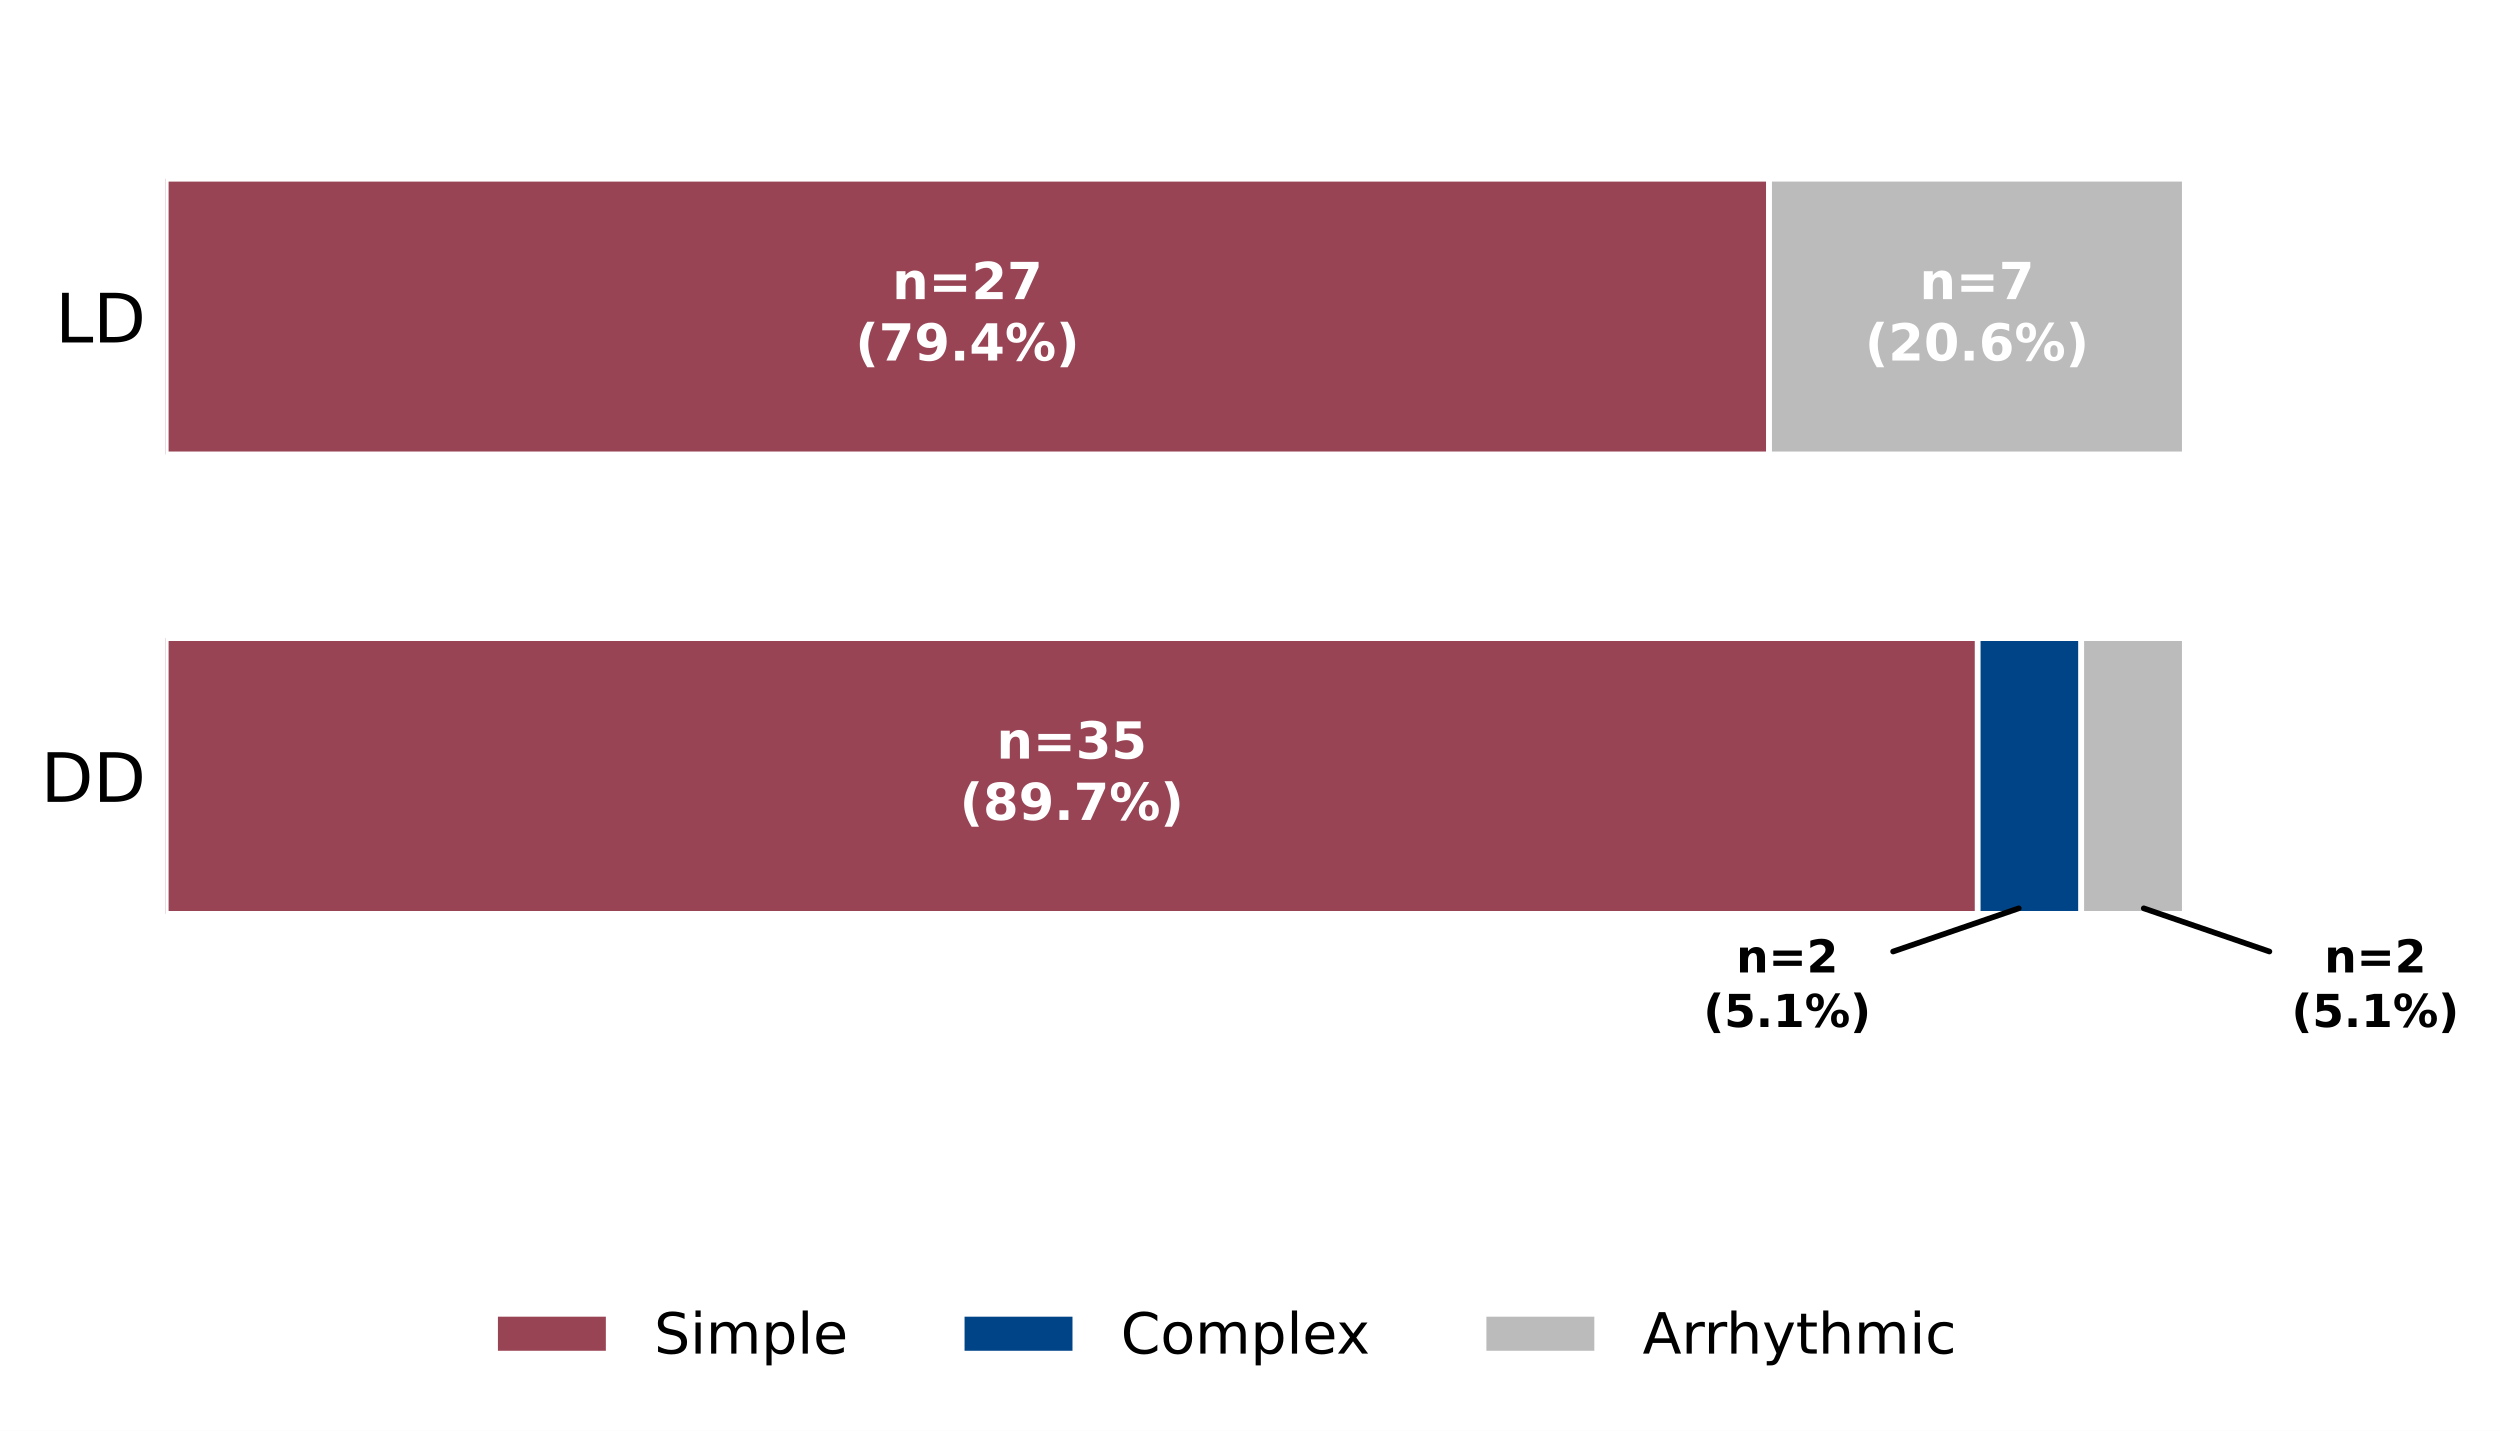
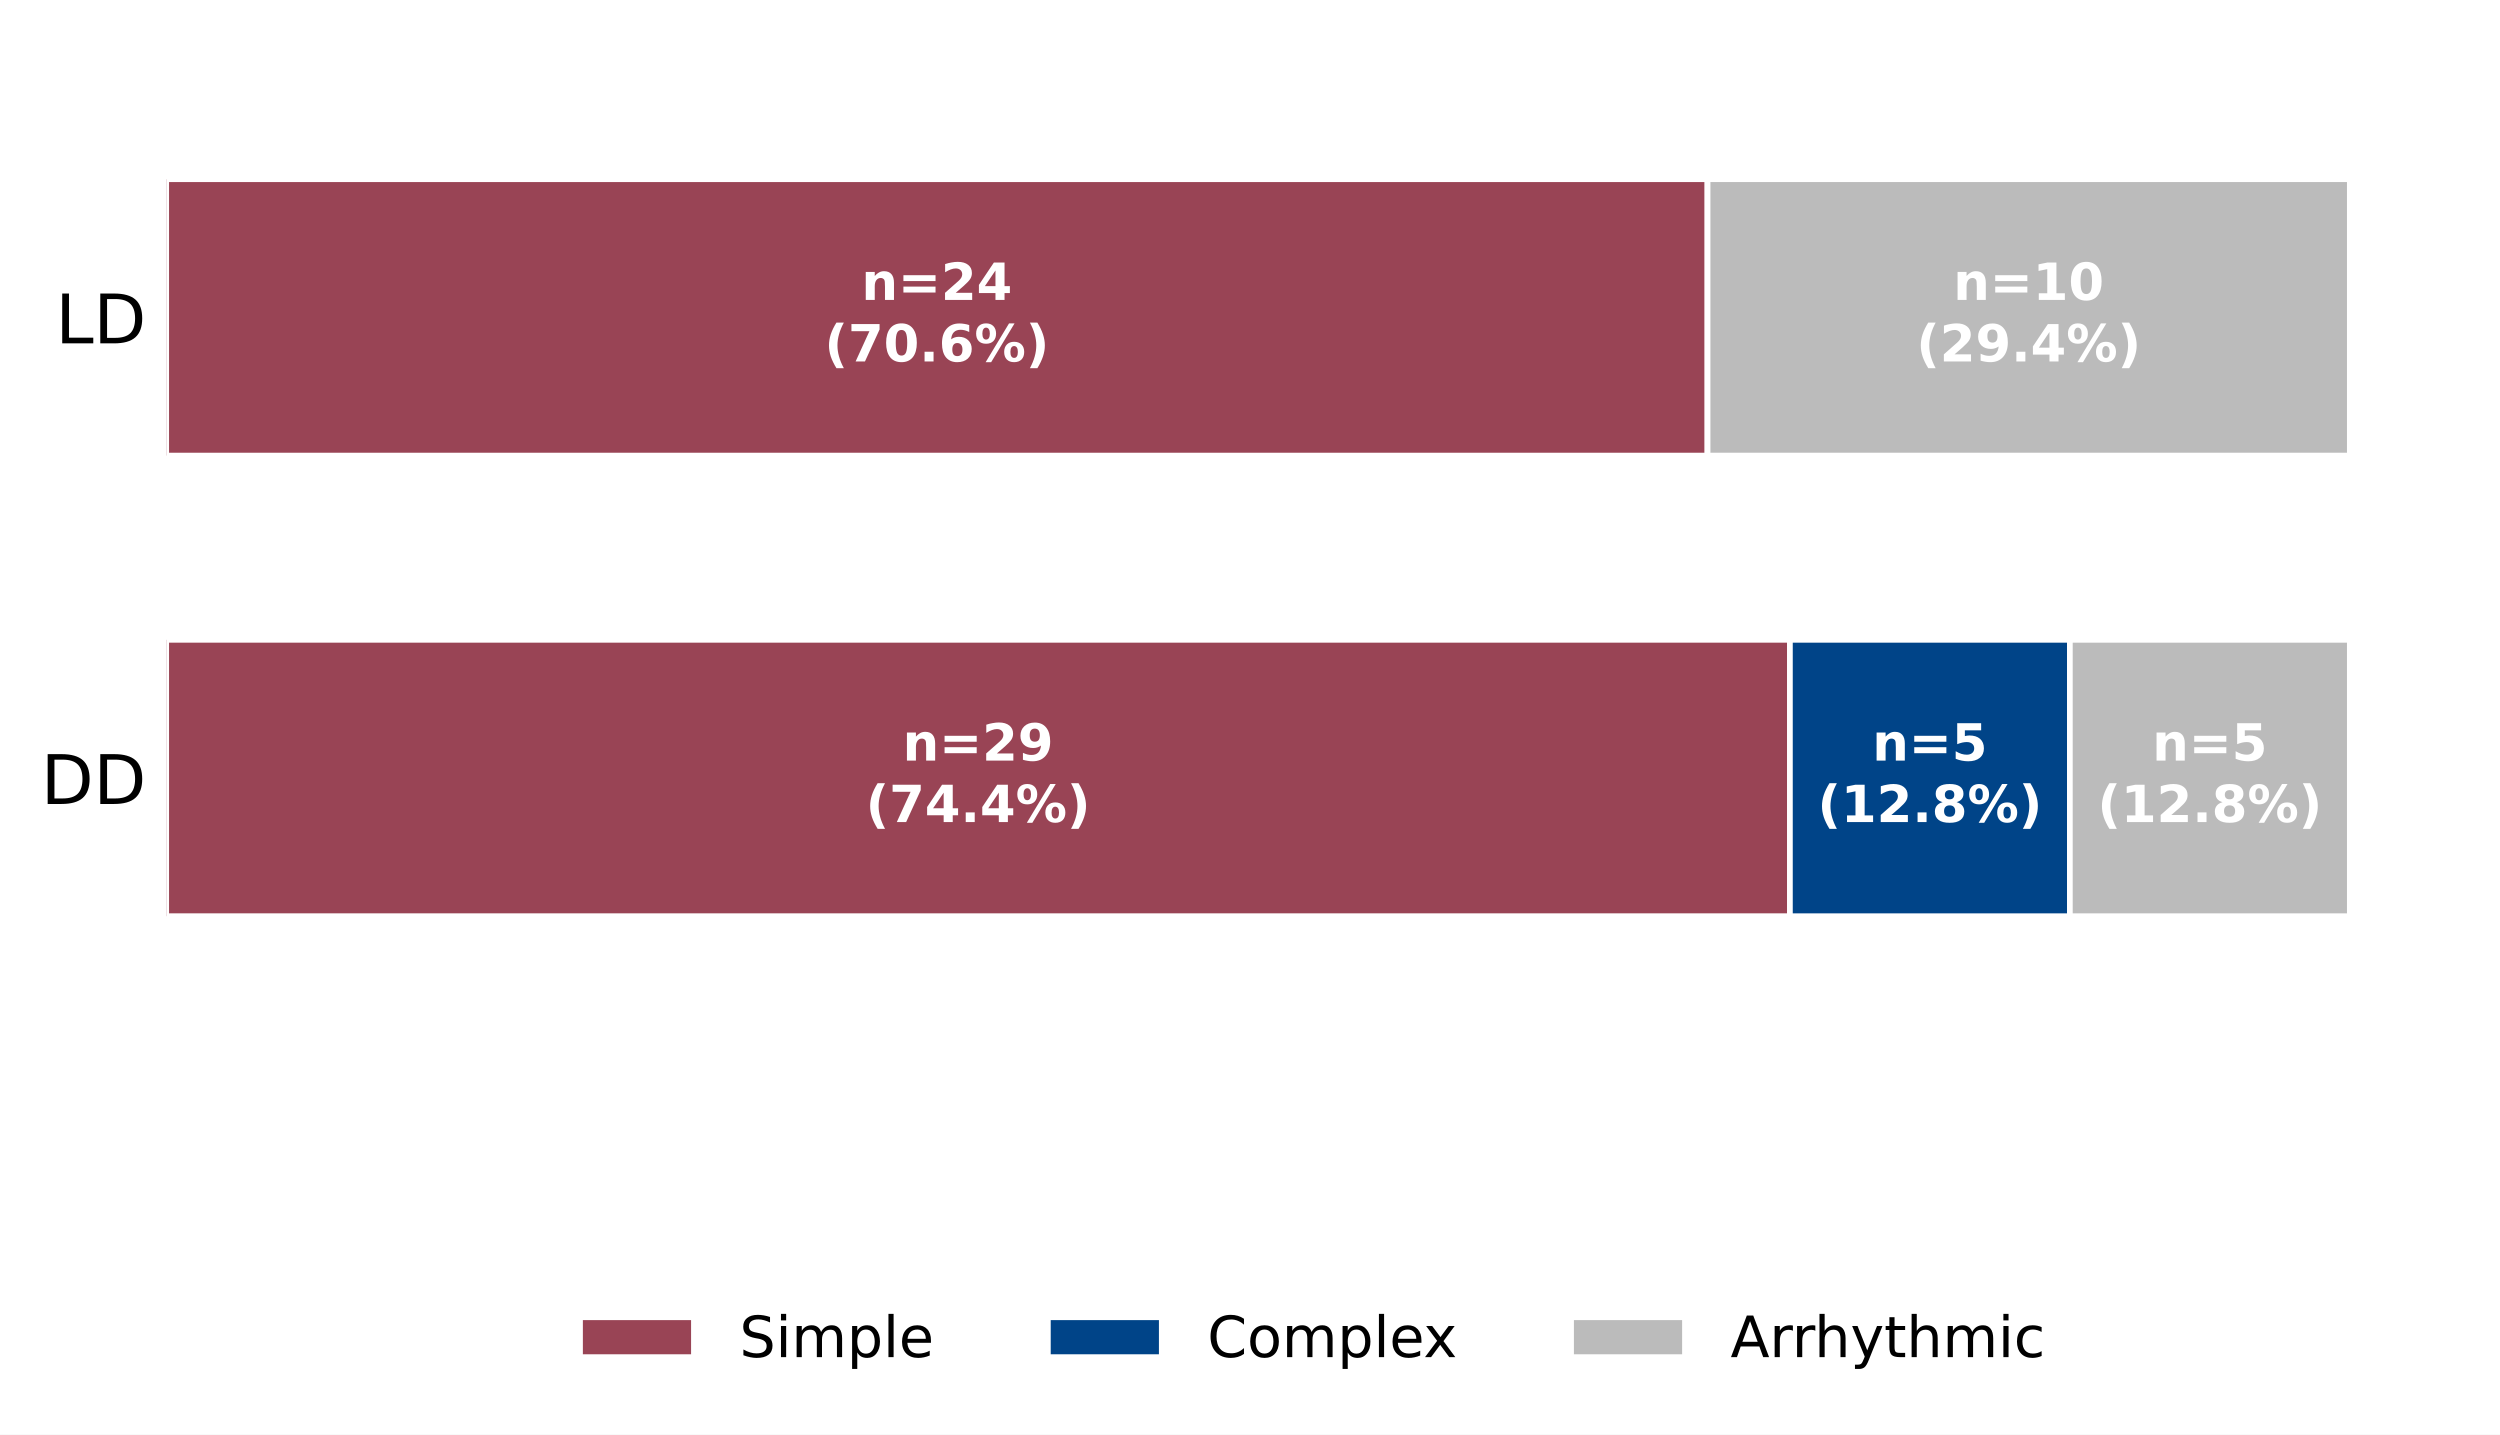
- <svg xmlns="http://www.w3.org/2000/svg" width="440.101pt" height="251.892pt" viewBox="0 0 440.101 251.892" version="1.1">
+ <svg xmlns="http://www.w3.org/2000/svg" width="438.96pt" height="251.892pt" viewBox="0 0 438.96 251.892" version="1.1">
  <defs>
    <style type="text/css">*{stroke-linejoin: round; stroke-linecap: butt}</style>
  </defs>
  <g id="figure_1">
    <g id="patch_1">
-       <path d="M 0 251.892  L 440.101 251.892  L 440.101 0  L 0 0  z " style="fill: #ffffff" />
+       <path d="M 0 251.892  L 438.96 251.892  L 438.96 0  L 0 0  z " style="fill: #ffffff" />
    </g>
    <g id="axes_1">
      <g id="patch_2">
-         <path d="M 29.18 217.486  L 402.384 217.486  L 402.384 7.2  L 29.18 7.2  z " style="fill: #ffffff" />
+         <path d="M 29.18 217.486  L 431.76 217.486  L 431.76 7.2  L 29.18 7.2  z " style="fill: #ffffff" />
      </g>
      <g id="patch_3">
-         <path d="M 29.18 31.464  L 311.435 31.464  L 311.435 79.991  L 29.18 79.991  z " clip-path="url(#p02d9f292a2)" style="fill: #994455; stroke: #ffffff; stroke-linejoin: miter" />
+         <path d="M 29.18 31.464  L 299.822 31.464  L 299.822 79.991  L 29.18 79.991  z " clip-path="url(#pd373c55621)" style="fill: #994455; stroke: #ffffff; stroke-linejoin: miter" />
      </g>
      <g id="patch_4">
-         <path d="M 29.18 112.343  L 348.158 112.343  L 348.158 160.871  L 29.18 160.871  z " clip-path="url(#p02d9f292a2)" style="fill: #994455; stroke: #ffffff; stroke-linejoin: miter" />
+         <path d="M 29.18 112.343  L 314.279 112.343  L 314.279 160.871  L 29.18 160.871  z " clip-path="url(#pd373c55621)" style="fill: #994455; stroke: #ffffff; stroke-linejoin: miter" />
      </g>
      <g id="patch_5">
-         <path d="M 311.435 31.464  L 311.435 31.464  L 311.435 79.991  L 311.435 79.991  z " clip-path="url(#p02d9f292a2)" style="fill: #004488; stroke: #ffffff; stroke-linejoin: miter" />
+         <path d="M 299.822 31.464  L 299.822 31.464  L 299.822 79.991  L 299.822 79.991  z " clip-path="url(#pd373c55621)" style="fill: #004488; stroke: #ffffff; stroke-linejoin: miter" />
      </g>
      <g id="patch_6">
-         <path d="M 348.158 112.343  L 366.385 112.343  L 366.385 160.871  L 348.158 160.871  z " clip-path="url(#p02d9f292a2)" style="fill: #004488; stroke: #ffffff; stroke-linejoin: miter" />
+         <path d="M 314.279 112.343  L 363.434 112.343  L 363.434 160.871  L 314.279 160.871  z " clip-path="url(#pd373c55621)" style="fill: #004488; stroke: #ffffff; stroke-linejoin: miter" />
      </g>
      <g id="patch_7">
-         <path d="M 311.435 31.464  L 384.613 31.464  L 384.613 79.991  L 311.435 79.991  z " clip-path="url(#p02d9f292a2)" style="fill: #bbbbbb; stroke: #ffffff; stroke-linejoin: miter" />
+         <path d="M 299.822 31.464  L 412.59 31.464  L 412.59 79.991  L 299.822 79.991  z " clip-path="url(#pd373c55621)" style="fill: #bbbbbb; stroke: #ffffff; stroke-linejoin: miter" />
      </g>
      <g id="patch_8">
-         <path d="M 366.385 112.343  L 384.613 112.343  L 384.613 160.871  L 366.385 160.871  z " clip-path="url(#p02d9f292a2)" style="fill: #bbbbbb; stroke: #ffffff; stroke-linejoin: miter" />
+         <path d="M 363.434 112.343  L 412.59 112.343  L 412.59 160.871  L 363.434 160.871  z " clip-path="url(#pd373c55621)" style="fill: #bbbbbb; stroke: #ffffff; stroke-linejoin: miter" />
      </g>
      <g id="matplotlib.axis_1" />
      <g id="matplotlib.axis_2">
        <g id="ytick_1">
          <g id="line2d_1" />
          <g id="text_1">
            <text style="font-size: 12px; font-family: 'DejaVu Sans', 'Bitstream Vera Sans', 'Computer Modern Sans Serif', 'Lucida Grande', 'Verdana', 'Geneva', 'Lucid', 'Arial', 'Helvetica', 'Avant Garde', sans-serif; text-anchor: end" x="25.68" y="60.286" transform="rotate(-0 25.68 60.28613)">LD</text>
          </g>
        </g>
        <g id="ytick_2">
          <g id="line2d_2" />
          <g id="text_2">
            <text style="font-size: 12px; font-family: 'DejaVu Sans', 'Bitstream Vera Sans', 'Computer Modern Sans Serif', 'Lucida Grande', 'Verdana', 'Geneva', 'Lucid', 'Arial', 'Helvetica', 'Avant Garde', sans-serif; text-anchor: end" x="25.68" y="141.165" transform="rotate(-0 25.68 141.1653)">DD</text>
          </g>
        </g>
      </g>
      <g id="text_3">
-         <text style="font-weight: 700; font-size: 9px; font-family: 'DejaVu Sans', 'Bitstream Vera Sans', 'Computer Modern Sans Serif', 'Lucida Grande', 'Verdana', 'Geneva', 'Lucid', 'Arial', 'Helvetica', 'Avant Garde', sans-serif; fill: #ffffff" transform="translate(157.0714 52.66454)">n=27</text>
-         <text style="font-weight: 700; font-size: 9px; font-family: 'DejaVu Sans', 'Bitstream Vera Sans', 'Computer Modern Sans Serif', 'Lucida Grande', 'Verdana', 'Geneva', 'Lucid', 'Arial', 'Helvetica', 'Avant Garde', sans-serif; fill: #ffffff" transform="translate(150.5829 63.4663)">(79.4%)</text>
+         <text style="font-weight: 700; font-size: 9px; font-family: 'DejaVu Sans', 'Bitstream Vera Sans', 'Computer Modern Sans Serif', 'Lucida Grande', 'Verdana', 'Geneva', 'Lucid', 'Arial', 'Helvetica', 'Avant Garde', sans-serif; fill: #ffffff" transform="translate(151.2647 52.66454)">n=24</text>
+         <text style="font-weight: 700; font-size: 9px; font-family: 'DejaVu Sans', 'Bitstream Vera Sans', 'Computer Modern Sans Serif', 'Lucida Grande', 'Verdana', 'Geneva', 'Lucid', 'Arial', 'Helvetica', 'Avant Garde', sans-serif; fill: #ffffff" transform="translate(144.7762 63.4663)">(70.6%)</text>
      </g>
      <g id="text_4">
-         <text style="font-weight: 700; font-size: 9px; font-family: 'DejaVu Sans', 'Bitstream Vera Sans', 'Computer Modern Sans Serif', 'Lucida Grande', 'Verdana', 'Geneva', 'Lucid', 'Arial', 'Helvetica', 'Avant Garde', sans-serif; fill: #ffffff" transform="translate(175.4327 133.5438)">n=35</text>
-         <text style="font-weight: 700; font-size: 9px; font-family: 'DejaVu Sans', 'Bitstream Vera Sans', 'Computer Modern Sans Serif', 'Lucida Grande', 'Verdana', 'Geneva', 'Lucid', 'Arial', 'Helvetica', 'Avant Garde', sans-serif; fill: #ffffff" transform="translate(168.9443 144.3455)">(89.7%)</text>
-       </g>
-       <g id="patch_9">
-         <path d="M 333.266 167.505  Q 344.324 163.704 355.382 159.903  " style="fill: none; stroke: #000000; stroke-linecap: round" />
+         <text style="font-weight: 700; font-size: 9px; font-family: 'DejaVu Sans', 'Bitstream Vera Sans', 'Computer Modern Sans Serif', 'Lucida Grande', 'Verdana', 'Geneva', 'Lucid', 'Arial', 'Helvetica', 'Avant Garde', sans-serif; fill: #ffffff" transform="translate(158.4934 133.5438)">n=29</text>
+         <text style="font-weight: 700; font-size: 9px; font-family: 'DejaVu Sans', 'Bitstream Vera Sans', 'Computer Modern Sans Serif', 'Lucida Grande', 'Verdana', 'Geneva', 'Lucid', 'Arial', 'Helvetica', 'Avant Garde', sans-serif; fill: #ffffff" transform="translate(152.0049 144.3455)">(74.4%)</text>
      </g>
      <g id="text_5">
-         <text style="font-weight: 700; font-size: 8px; font-family: 'DejaVu Sans', 'Bitstream Vera Sans', 'Computer Modern Sans Serif', 'Lucida Grande', 'Verdana', 'Geneva', 'Lucid', 'Arial', 'Helvetica', 'Avant Garde', sans-serif" transform="translate(305.6373 171.1925)">n=2</text>
-         <text style="font-weight: 700; font-size: 8px; font-family: 'DejaVu Sans', 'Bitstream Vera Sans', 'Computer Modern Sans Serif', 'Lucida Grande', 'Verdana', 'Geneva', 'Lucid', 'Arial', 'Helvetica', 'Avant Garde', sans-serif" transform="translate(299.8698 180.794)">(5.1%)</text>
+         <text style="font-weight: 700; font-size: 9px; font-family: 'DejaVu Sans', 'Bitstream Vera Sans', 'Computer Modern Sans Serif', 'Lucida Grande', 'Verdana', 'Geneva', 'Lucid', 'Arial', 'Helvetica', 'Avant Garde', sans-serif; fill: #ffffff" transform="translate(328.7516 133.5438)">n=5</text>
+         <text style="font-weight: 700; font-size: 9px; font-family: 'DejaVu Sans', 'Bitstream Vera Sans', 'Computer Modern Sans Serif', 'Lucida Grande', 'Verdana', 'Geneva', 'Lucid', 'Arial', 'Helvetica', 'Avant Garde', sans-serif; fill: #ffffff" transform="translate(319.1322 144.3455)">(12.8%)</text>
      </g>
      <g id="text_6">
-         <text style="font-weight: 700; font-size: 9px; font-family: 'DejaVu Sans', 'Bitstream Vera Sans', 'Computer Modern Sans Serif', 'Lucida Grande', 'Verdana', 'Geneva', 'Lucid', 'Arial', 'Helvetica', 'Avant Garde', sans-serif; fill: #ffffff" transform="translate(337.9187 52.66454)">n=7</text>
-         <text style="font-weight: 700; font-size: 9px; font-family: 'DejaVu Sans', 'Bitstream Vera Sans', 'Computer Modern Sans Serif', 'Lucida Grande', 'Verdana', 'Geneva', 'Lucid', 'Arial', 'Helvetica', 'Avant Garde', sans-serif; fill: #ffffff" transform="translate(328.2993 63.4663)">(20.6%)</text>
-       </g>
-       <g id="patch_10">
-         <path d="M 399.505 167.505  Q 388.447 163.704 377.389 159.903  " style="fill: none; stroke: #000000; stroke-linecap: round" />
+         <text style="font-weight: 700; font-size: 9px; font-family: 'DejaVu Sans', 'Bitstream Vera Sans', 'Computer Modern Sans Serif', 'Lucida Grande', 'Verdana', 'Geneva', 'Lucid', 'Arial', 'Helvetica', 'Avant Garde', sans-serif; fill: #ffffff" transform="translate(342.9694 52.66454)">n=10</text>
+         <text style="font-weight: 700; font-size: 9px; font-family: 'DejaVu Sans', 'Bitstream Vera Sans', 'Computer Modern Sans Serif', 'Lucida Grande', 'Verdana', 'Geneva', 'Lucid', 'Arial', 'Helvetica', 'Avant Garde', sans-serif; fill: #ffffff" transform="translate(336.481 63.4663)">(29.4%)</text>
      </g>
      <g id="text_7">
-         <text style="font-weight: 700; font-size: 8px; font-family: 'DejaVu Sans', 'Bitstream Vera Sans', 'Computer Modern Sans Serif', 'Lucida Grande', 'Verdana', 'Geneva', 'Lucid', 'Arial', 'Helvetica', 'Avant Garde', sans-serif" transform="translate(409.1685 171.1925)">n=2</text>
-         <text style="font-weight: 700; font-size: 8px; font-family: 'DejaVu Sans', 'Bitstream Vera Sans', 'Computer Modern Sans Serif', 'Lucida Grande', 'Verdana', 'Geneva', 'Lucid', 'Arial', 'Helvetica', 'Avant Garde', sans-serif" transform="translate(403.401 180.794)">(5.1%)</text>
+         <text style="font-weight: 700; font-size: 9px; font-family: 'DejaVu Sans', 'Bitstream Vera Sans', 'Computer Modern Sans Serif', 'Lucida Grande', 'Verdana', 'Geneva', 'Lucid', 'Arial', 'Helvetica', 'Avant Garde', sans-serif; fill: #ffffff" transform="translate(377.9067 133.5438)">n=5</text>
+         <text style="font-weight: 700; font-size: 9px; font-family: 'DejaVu Sans', 'Bitstream Vera Sans', 'Computer Modern Sans Serif', 'Lucida Grande', 'Verdana', 'Geneva', 'Lucid', 'Arial', 'Helvetica', 'Avant Garde', sans-serif; fill: #ffffff" transform="translate(368.2872 144.3455)">(12.8%)</text>
      </g>
      <g id="legend_1">
-         <g id="patch_11">
-           <path d="M 87.154 238.29  L 107.154 238.29  L 107.154 231.29  L 87.154 231.29  z " style="fill: #994455; stroke: #ffffff; stroke-linejoin: miter" />
+         <g id="patch_9">
+           <path d="M 101.842 238.29  L 121.842 238.29  L 121.842 231.29  L 101.842 231.29  z " style="fill: #994455; stroke: #ffffff; stroke-linejoin: miter" />
        </g>
        <g id="text_8">
-           <text style="font-size: 10px; font-family: 'DejaVu Sans', 'Bitstream Vera Sans', 'Computer Modern Sans Serif', 'Lucida Grande', 'Verdana', 'Geneva', 'Lucid', 'Arial', 'Helvetica', 'Avant Garde', sans-serif; text-anchor: start" x="115.154" y="238.29" transform="rotate(-0 115.1541 238.2901)">Simple</text>
+           <text style="font-size: 10px; font-family: 'DejaVu Sans', 'Bitstream Vera Sans', 'Computer Modern Sans Serif', 'Lucida Grande', 'Verdana', 'Geneva', 'Lucid', 'Arial', 'Helvetica', 'Avant Garde', sans-serif; text-anchor: start" x="129.842" y="238.29" transform="rotate(-0 129.8419 238.2901)">Simple</text>
        </g>
-         <g id="patch_12">
-           <path d="M 169.301 238.29  L 189.301 238.29  L 189.301 231.29  L 169.301 231.29  z " style="fill: #004488; stroke: #ffffff; stroke-linejoin: miter" />
+         <g id="patch_10">
+           <path d="M 183.989 238.29  L 203.989 238.29  L 203.989 231.29  L 183.989 231.29  z " style="fill: #004488; stroke: #ffffff; stroke-linejoin: miter" />
        </g>
        <g id="text_9">
-           <text style="font-size: 10px; font-family: 'DejaVu Sans', 'Bitstream Vera Sans', 'Computer Modern Sans Serif', 'Lucida Grande', 'Verdana', 'Geneva', 'Lucid', 'Arial', 'Helvetica', 'Avant Garde', sans-serif; text-anchor: start" x="197.301" y="238.29" transform="rotate(-0 197.3009 238.2901)">Complex</text>
+           <text style="font-size: 10px; font-family: 'DejaVu Sans', 'Bitstream Vera Sans', 'Computer Modern Sans Serif', 'Lucida Grande', 'Verdana', 'Geneva', 'Lucid', 'Arial', 'Helvetica', 'Avant Garde', sans-serif; text-anchor: start" x="211.989" y="238.29" transform="rotate(-0 211.9888 238.2901)">Complex</text>
        </g>
-         <g id="patch_13">
-           <path d="M 261.167 238.29  L 281.167 238.29  L 281.167 231.29  L 261.167 231.29  z " style="fill: #bbbbbb; stroke: #ffffff; stroke-linejoin: miter" />
+         <g id="patch_11">
+           <path d="M 275.854 238.29  L 295.854 238.29  L 295.854 231.29  L 275.854 231.29  z " style="fill: #bbbbbb; stroke: #ffffff; stroke-linejoin: miter" />
        </g>
        <g id="text_10">
-           <text style="font-size: 10px; font-family: 'DejaVu Sans', 'Bitstream Vera Sans', 'Computer Modern Sans Serif', 'Lucida Grande', 'Verdana', 'Geneva', 'Lucid', 'Arial', 'Helvetica', 'Avant Garde', sans-serif; text-anchor: start" x="289.167" y="238.29" transform="rotate(-0 289.1666 238.2901)">Arrhythmic</text>
+           <text style="font-size: 10px; font-family: 'DejaVu Sans', 'Bitstream Vera Sans', 'Computer Modern Sans Serif', 'Lucida Grande', 'Verdana', 'Geneva', 'Lucid', 'Arial', 'Helvetica', 'Avant Garde', sans-serif; text-anchor: start" x="303.854" y="238.29" transform="rotate(-0 303.8544 238.2901)">Arrhythmic</text>
        </g>
      </g>
    </g>
  </g>
  <defs>
-     <clipPath id="p02d9f292a2">
-       <rect x="29.18" y="7.2" width="373.204" height="210.286" />
+     <clipPath id="pd373c55621">
+       <rect x="29.18" y="7.2" width="402.58" height="210.286" />
    </clipPath>
  </defs>
</svg>
